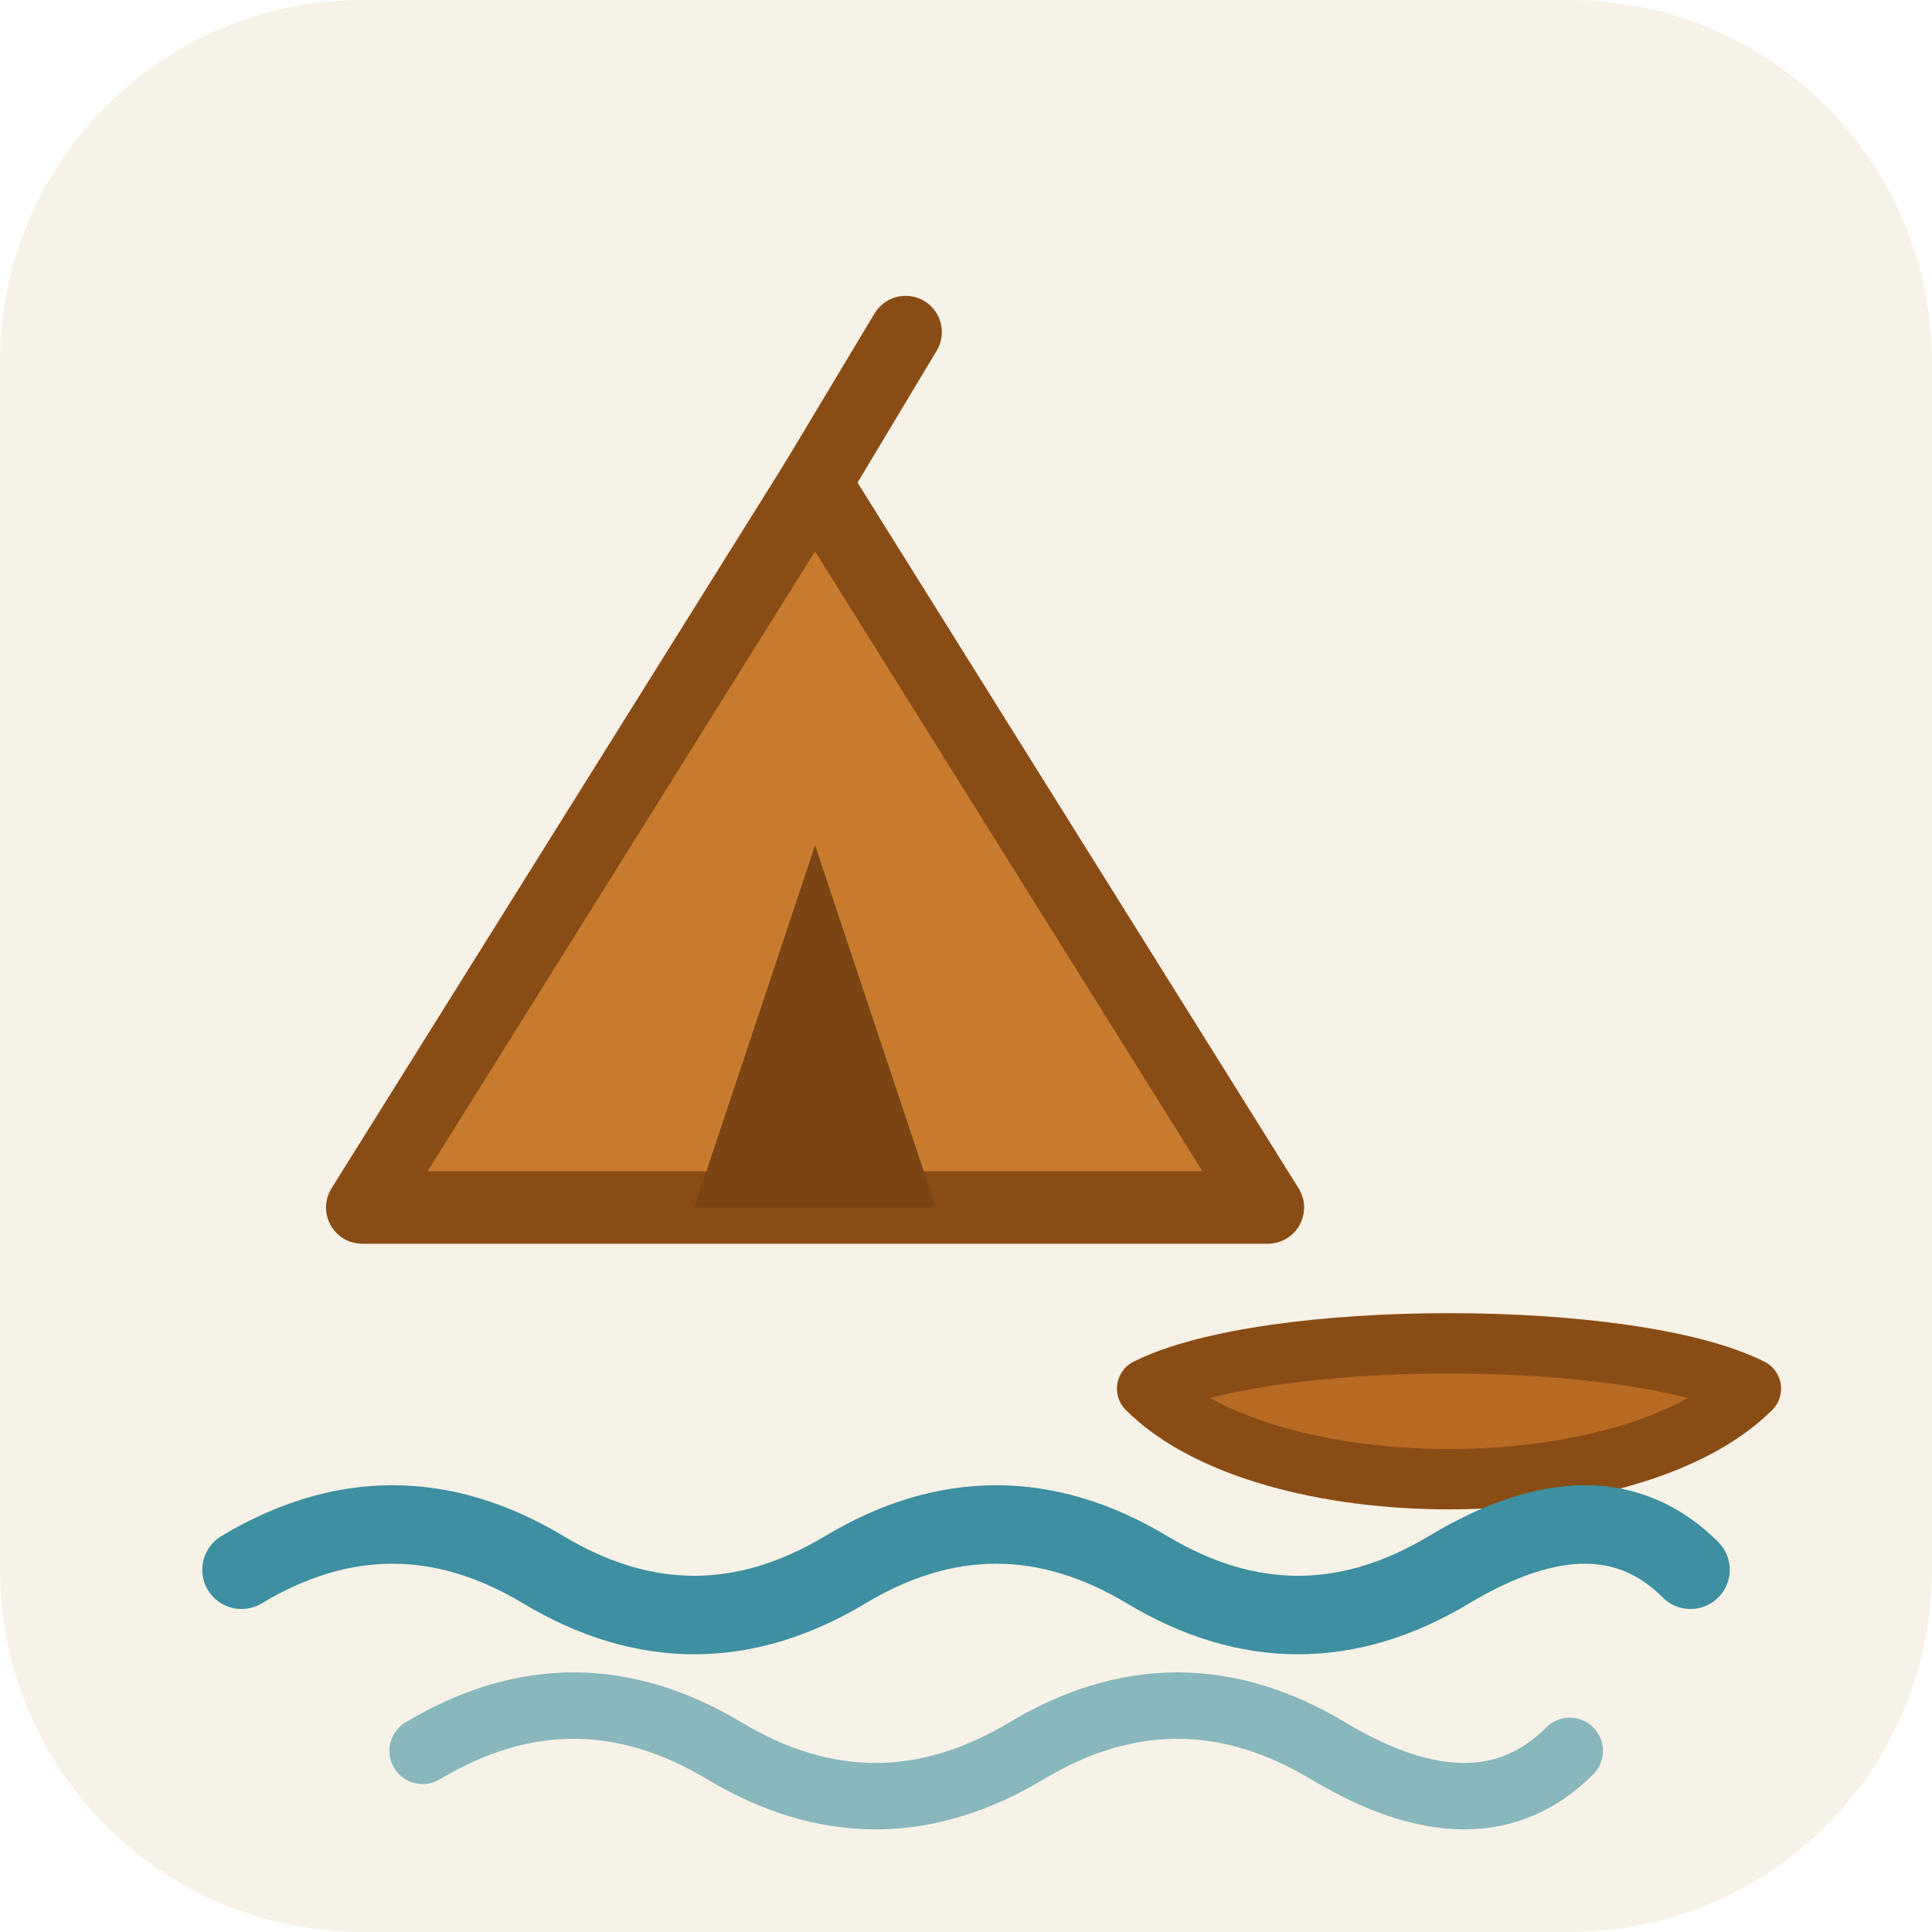
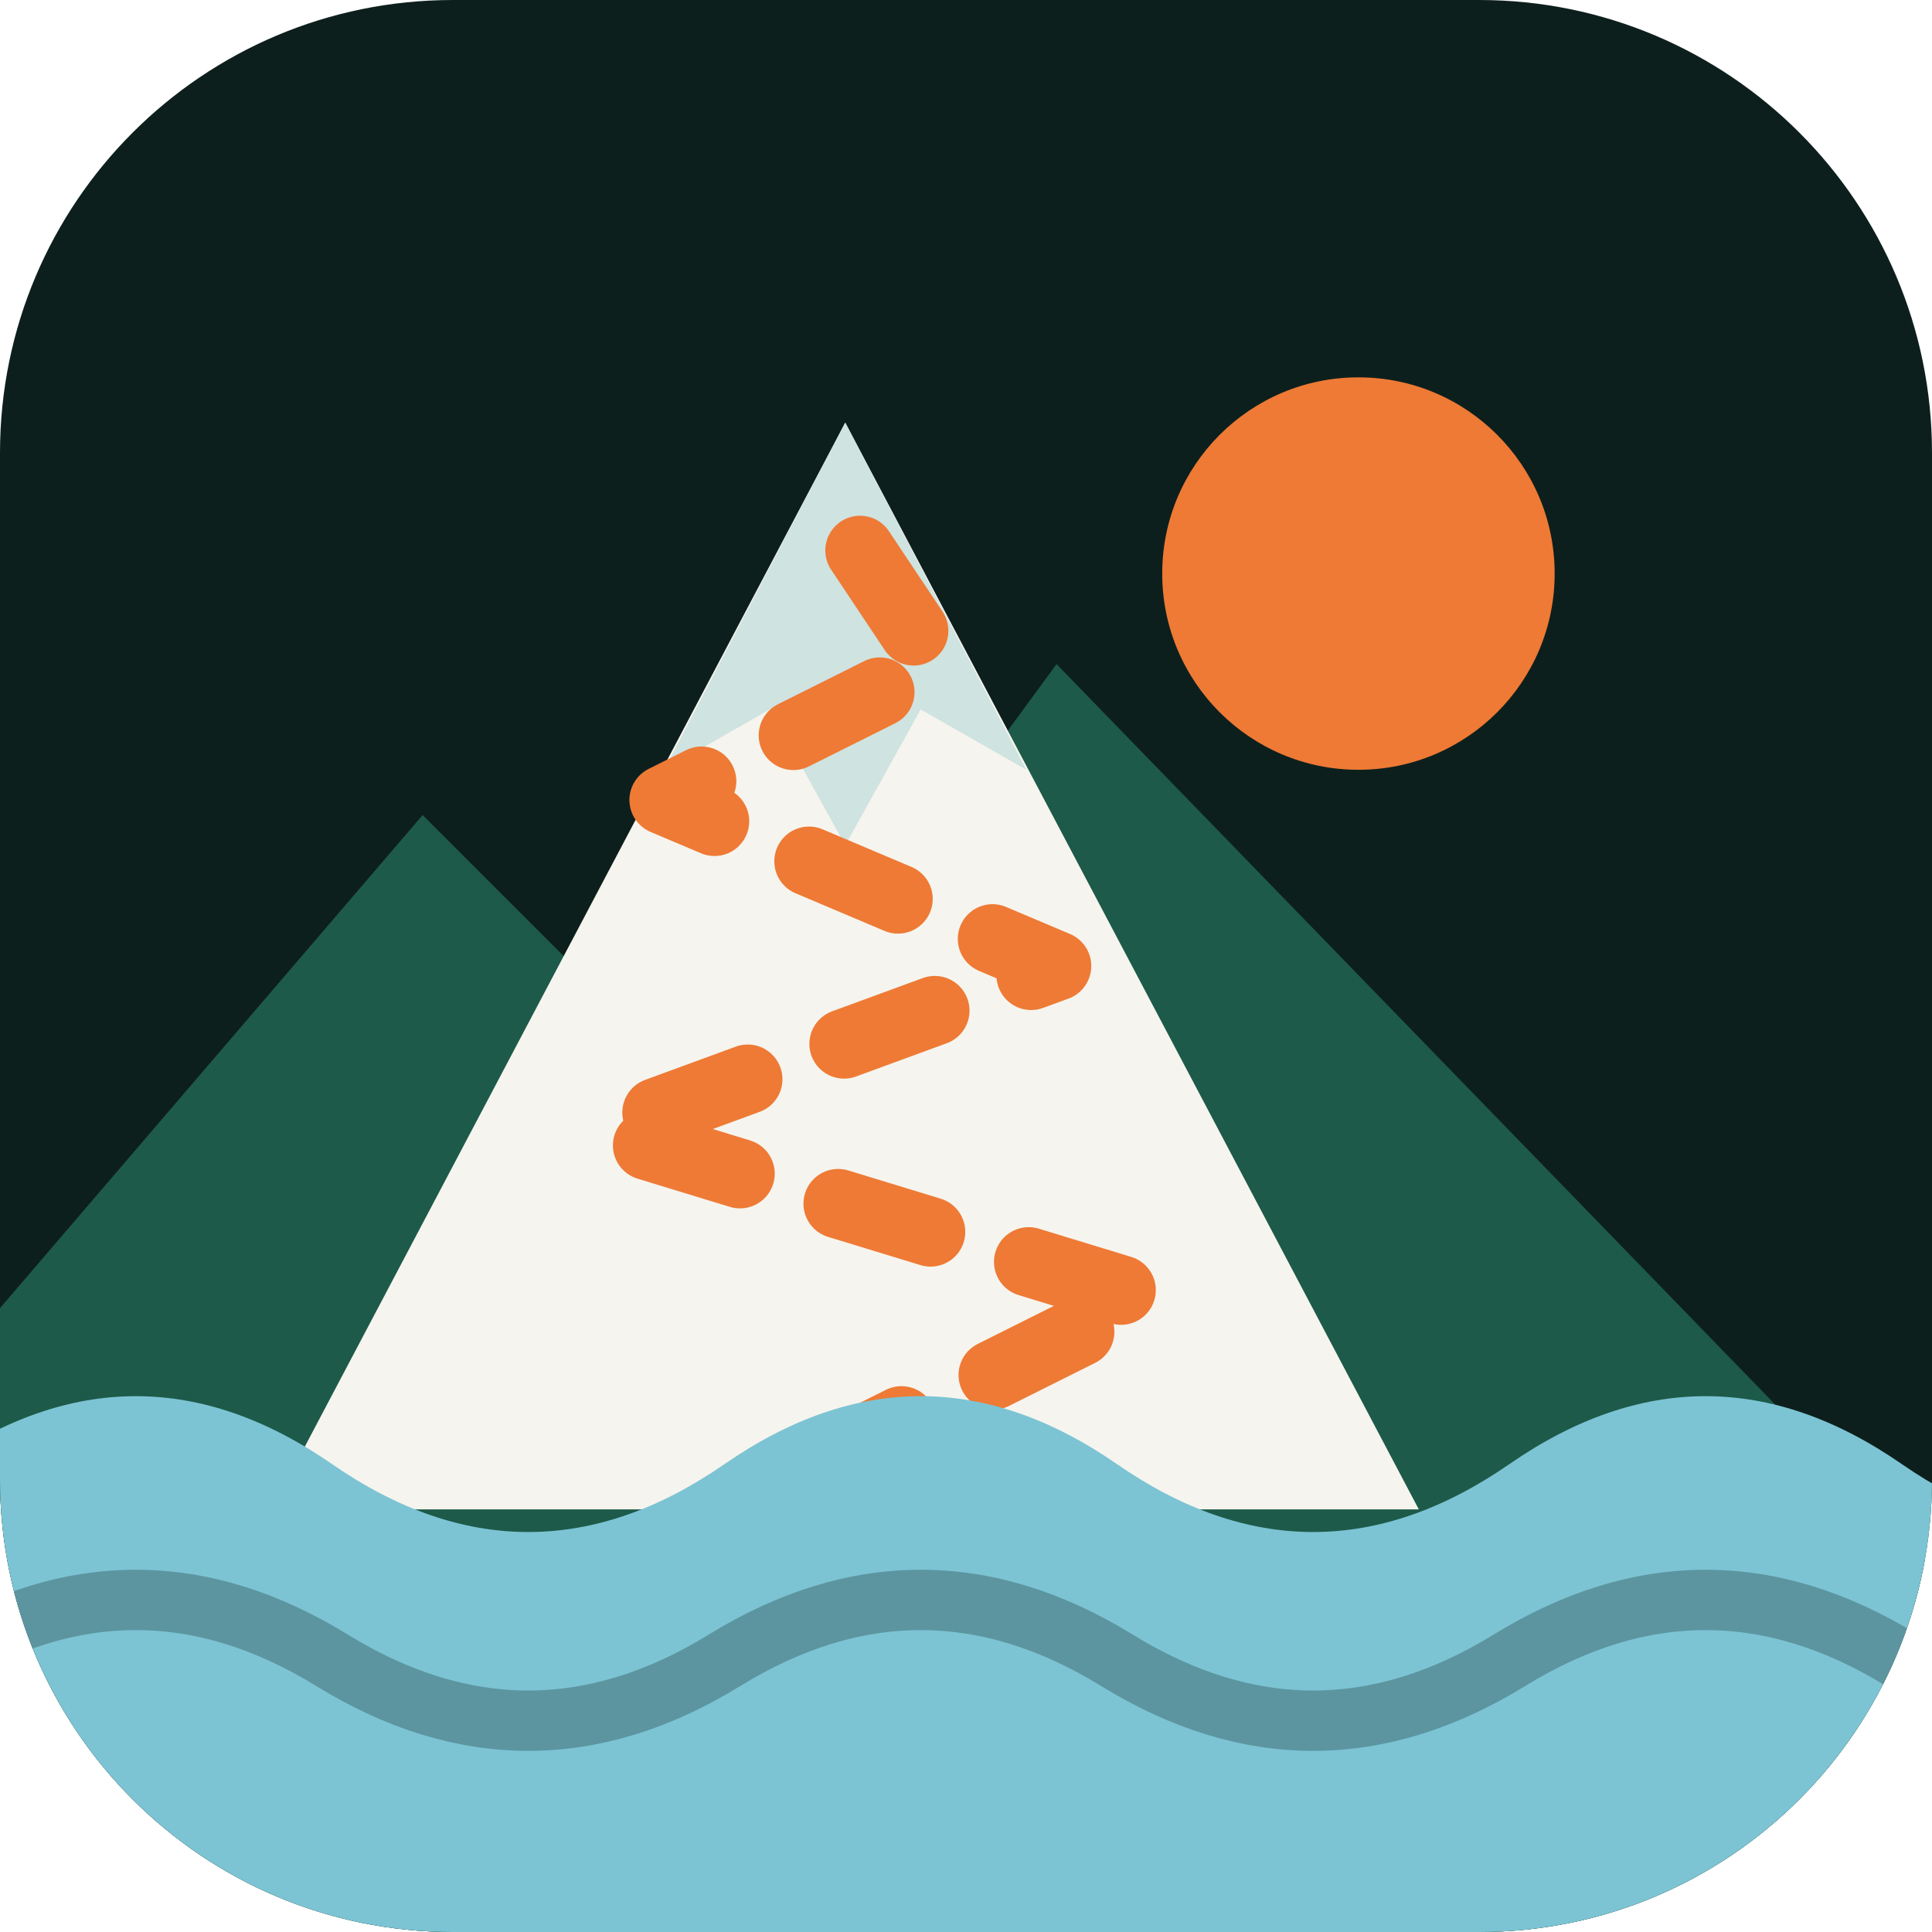
<svg xmlns="http://www.w3.org/2000/svg" viewBox="0 0 64 64">
-   <rect width="64" height="64" rx="12" fill="#f7f2e7" />
-   <path d="M12 40 L27 16 L42 40 Z" fill="#c97b2d" stroke="#8a4c15" stroke-width="2.4" stroke-linejoin="round" />
-   <path d="M23 40 L27 28 L31 40 Z" fill="#7a4413" />
-   <path d="M27 16 L30 11" stroke="#8a4c15" stroke-width="2.4" stroke-linecap="round" />
-   <path d="M38 46 C 42 50 54 50 58 46 C 54 44 42 44 38 46 Z" fill="#b96a22" stroke="#8a4c15" stroke-width="2" stroke-linejoin="round" />
-   <path d="M8 52 q5 -3 10 0 q5 3 10 0 q5 -3 10 0 q5 3 10 0 q5 -3 8 0" fill="none" stroke="#3d8fa1" stroke-width="2.6" stroke-linecap="round" />
-   <path d="M14 58 q5 -3 10 0 q5 3 10 0 q5 -3 10 0 q5 3 8 0" fill="none" stroke="#3d8fa1" stroke-width="2.2" stroke-linecap="round" opacity="0.6" />
+   <defs>
+     <clipPath id="c">
+       <rect width="64" height="64" rx="15" />
+     </clipPath>
+   </defs>
+   <g clip-path="url(#c)">
+     <rect width="64" height="64" fill="#0d1f1c" />
+     <circle cx="45" cy="19" r="6.5" fill="#ee7a35" />
+     <path d="M-4 48 L14 27 L24 37 L35 22 L68 56 L68 70 L-4 70Z" fill="#1d5a49" />
+     <path d="M9 50 L28 14 L47 50 Z" fill="#f6f4ee" />
+     <path d="M28 14 L34 25.5 L30.5 23.5 L28 28 L25.5 23.5 L22 25.5Z" fill="#cfe3e0" />
+     <path d="M27 48.5 L38 43 L20 37.5 L35 32 L22 26.5 L31 22 L28 17.5" fill="none" stroke="#ee7a35" stroke-width="2.3" stroke-linecap="round" stroke-linejoin="round" stroke-dasharray="3.2 3.4" />
+     <path d="M-2 48.5 q6.5 -4.5 13 0 t13 0 t13 0 t13 0 t13 0 t13 0 V70 H-2Z" fill="#7cc4d4" />
+     <path d="M-2 55 q6.5 -4 13 0 t13 0 t13 0 t13 0 t13 0 t13 0" fill="none" stroke="#0d1f1c" stroke-opacity=".28" stroke-width="2" />
+   </g>
</svg>
